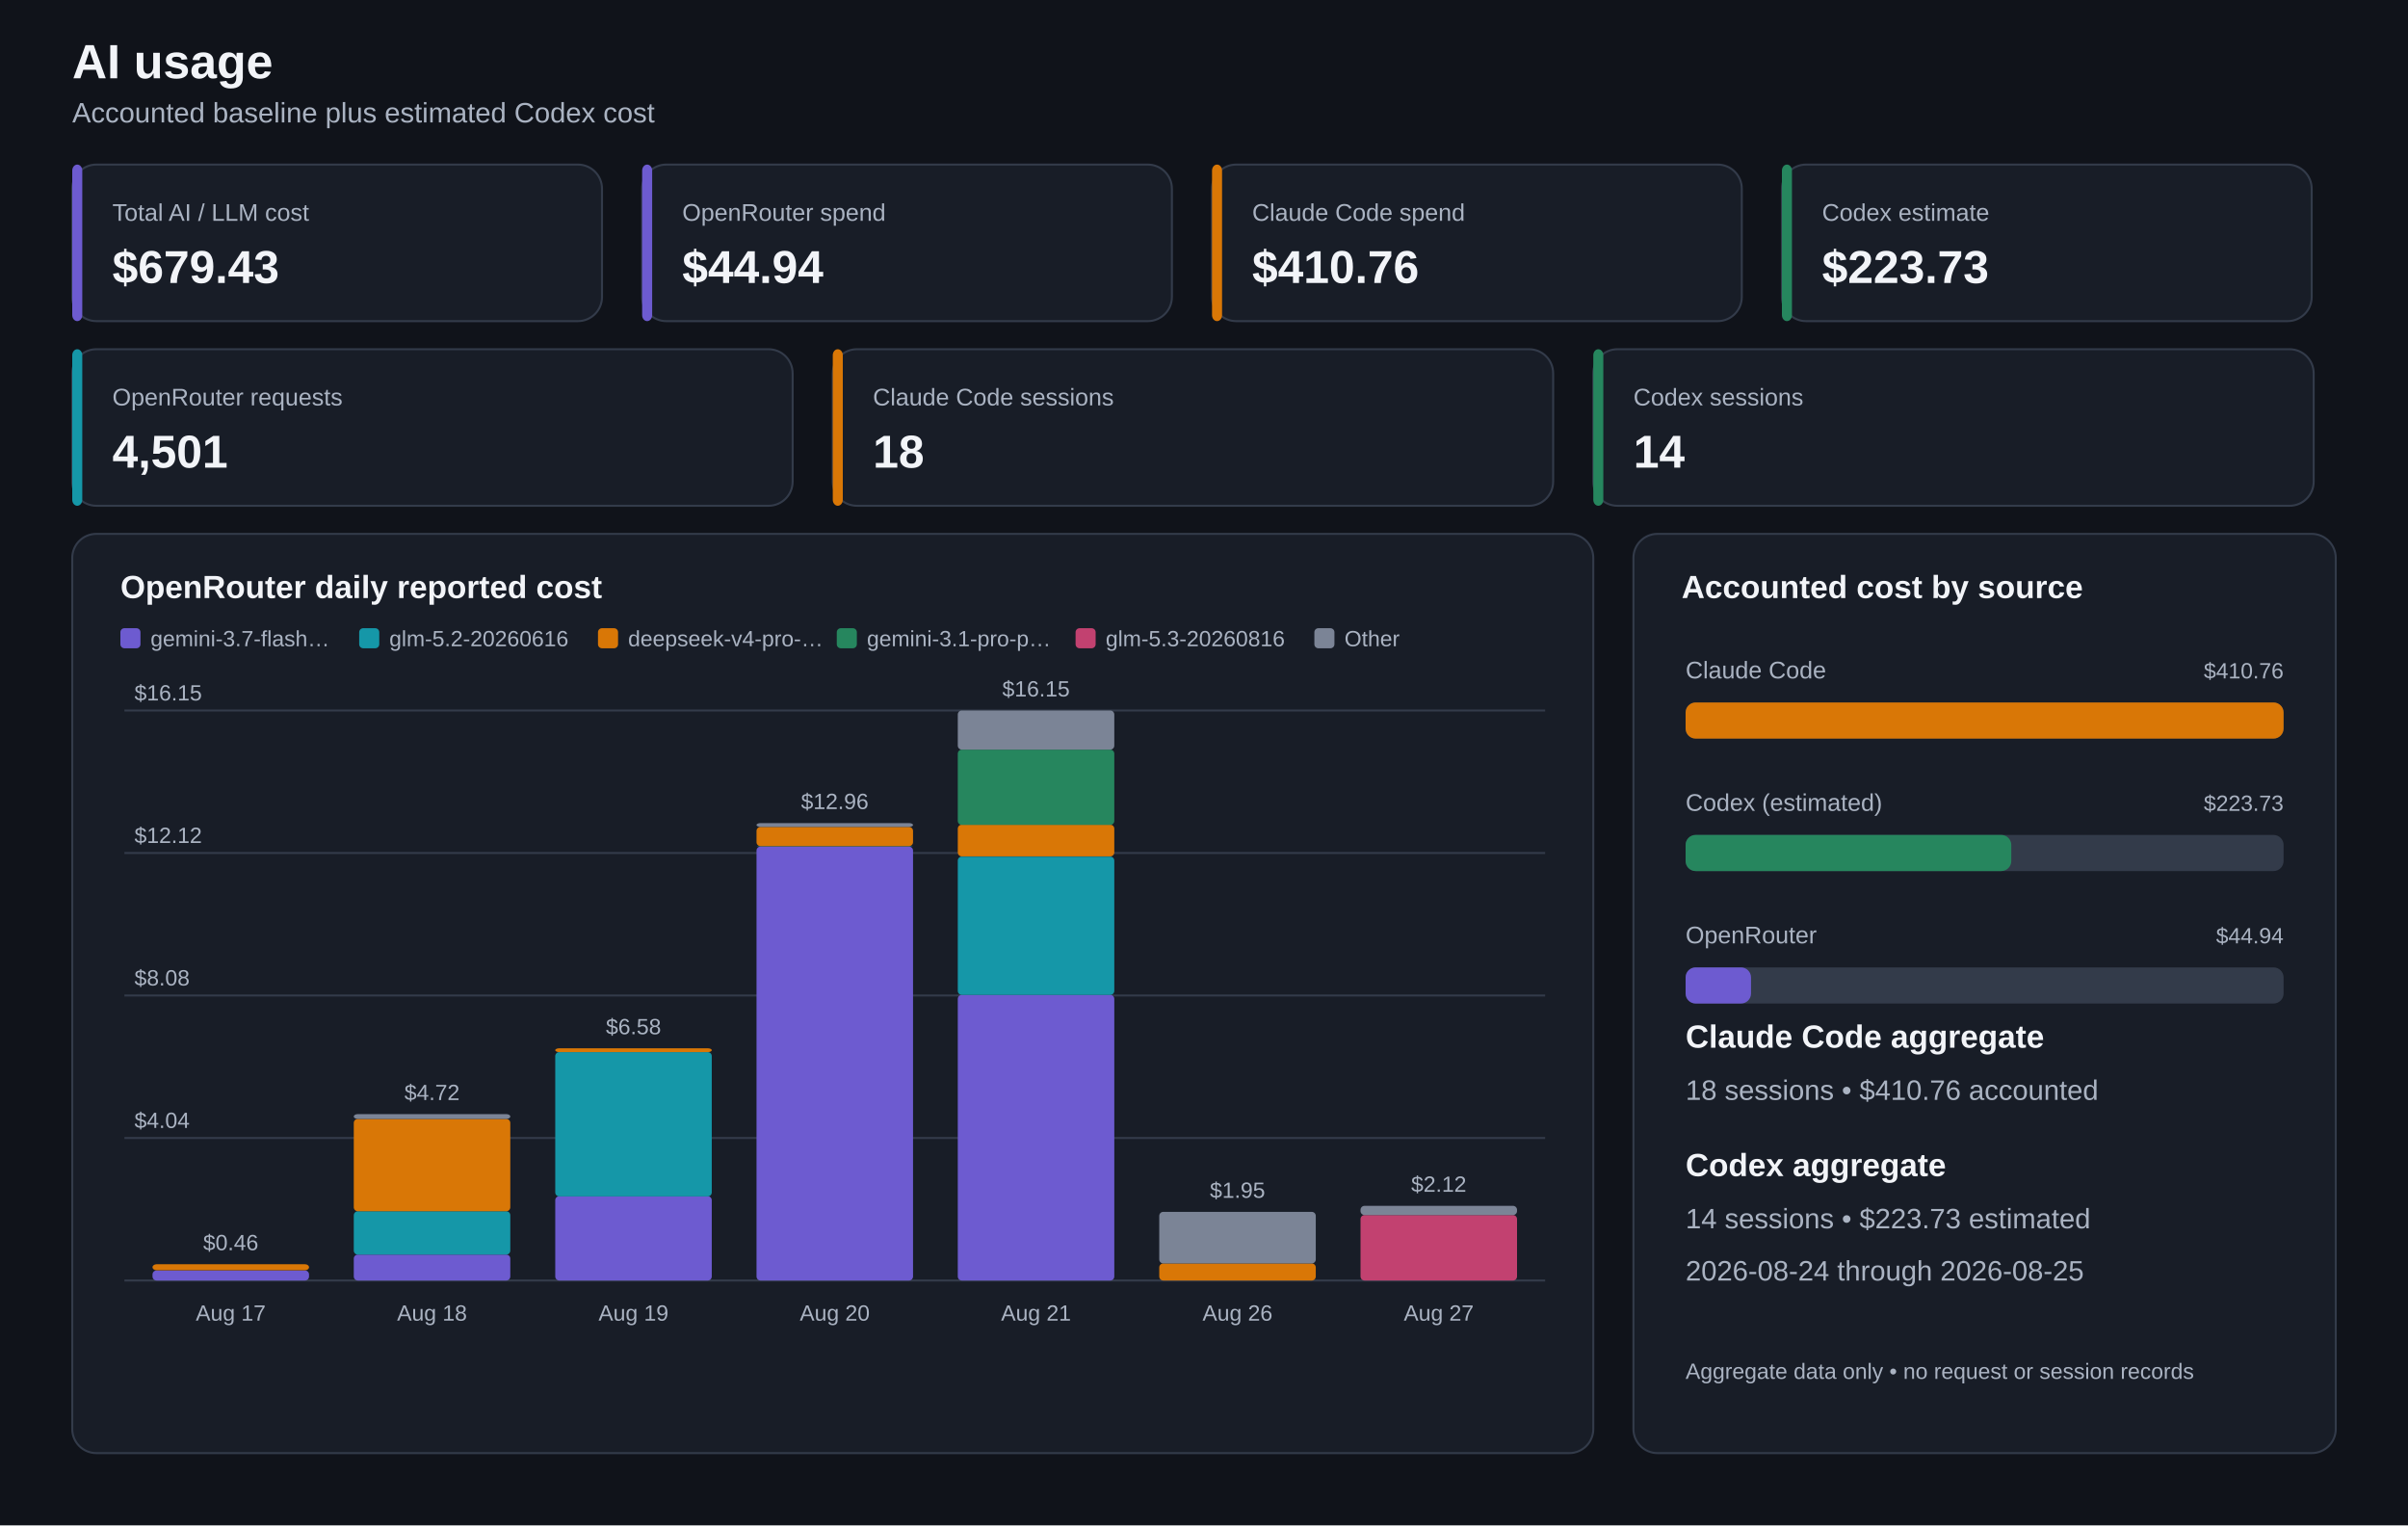
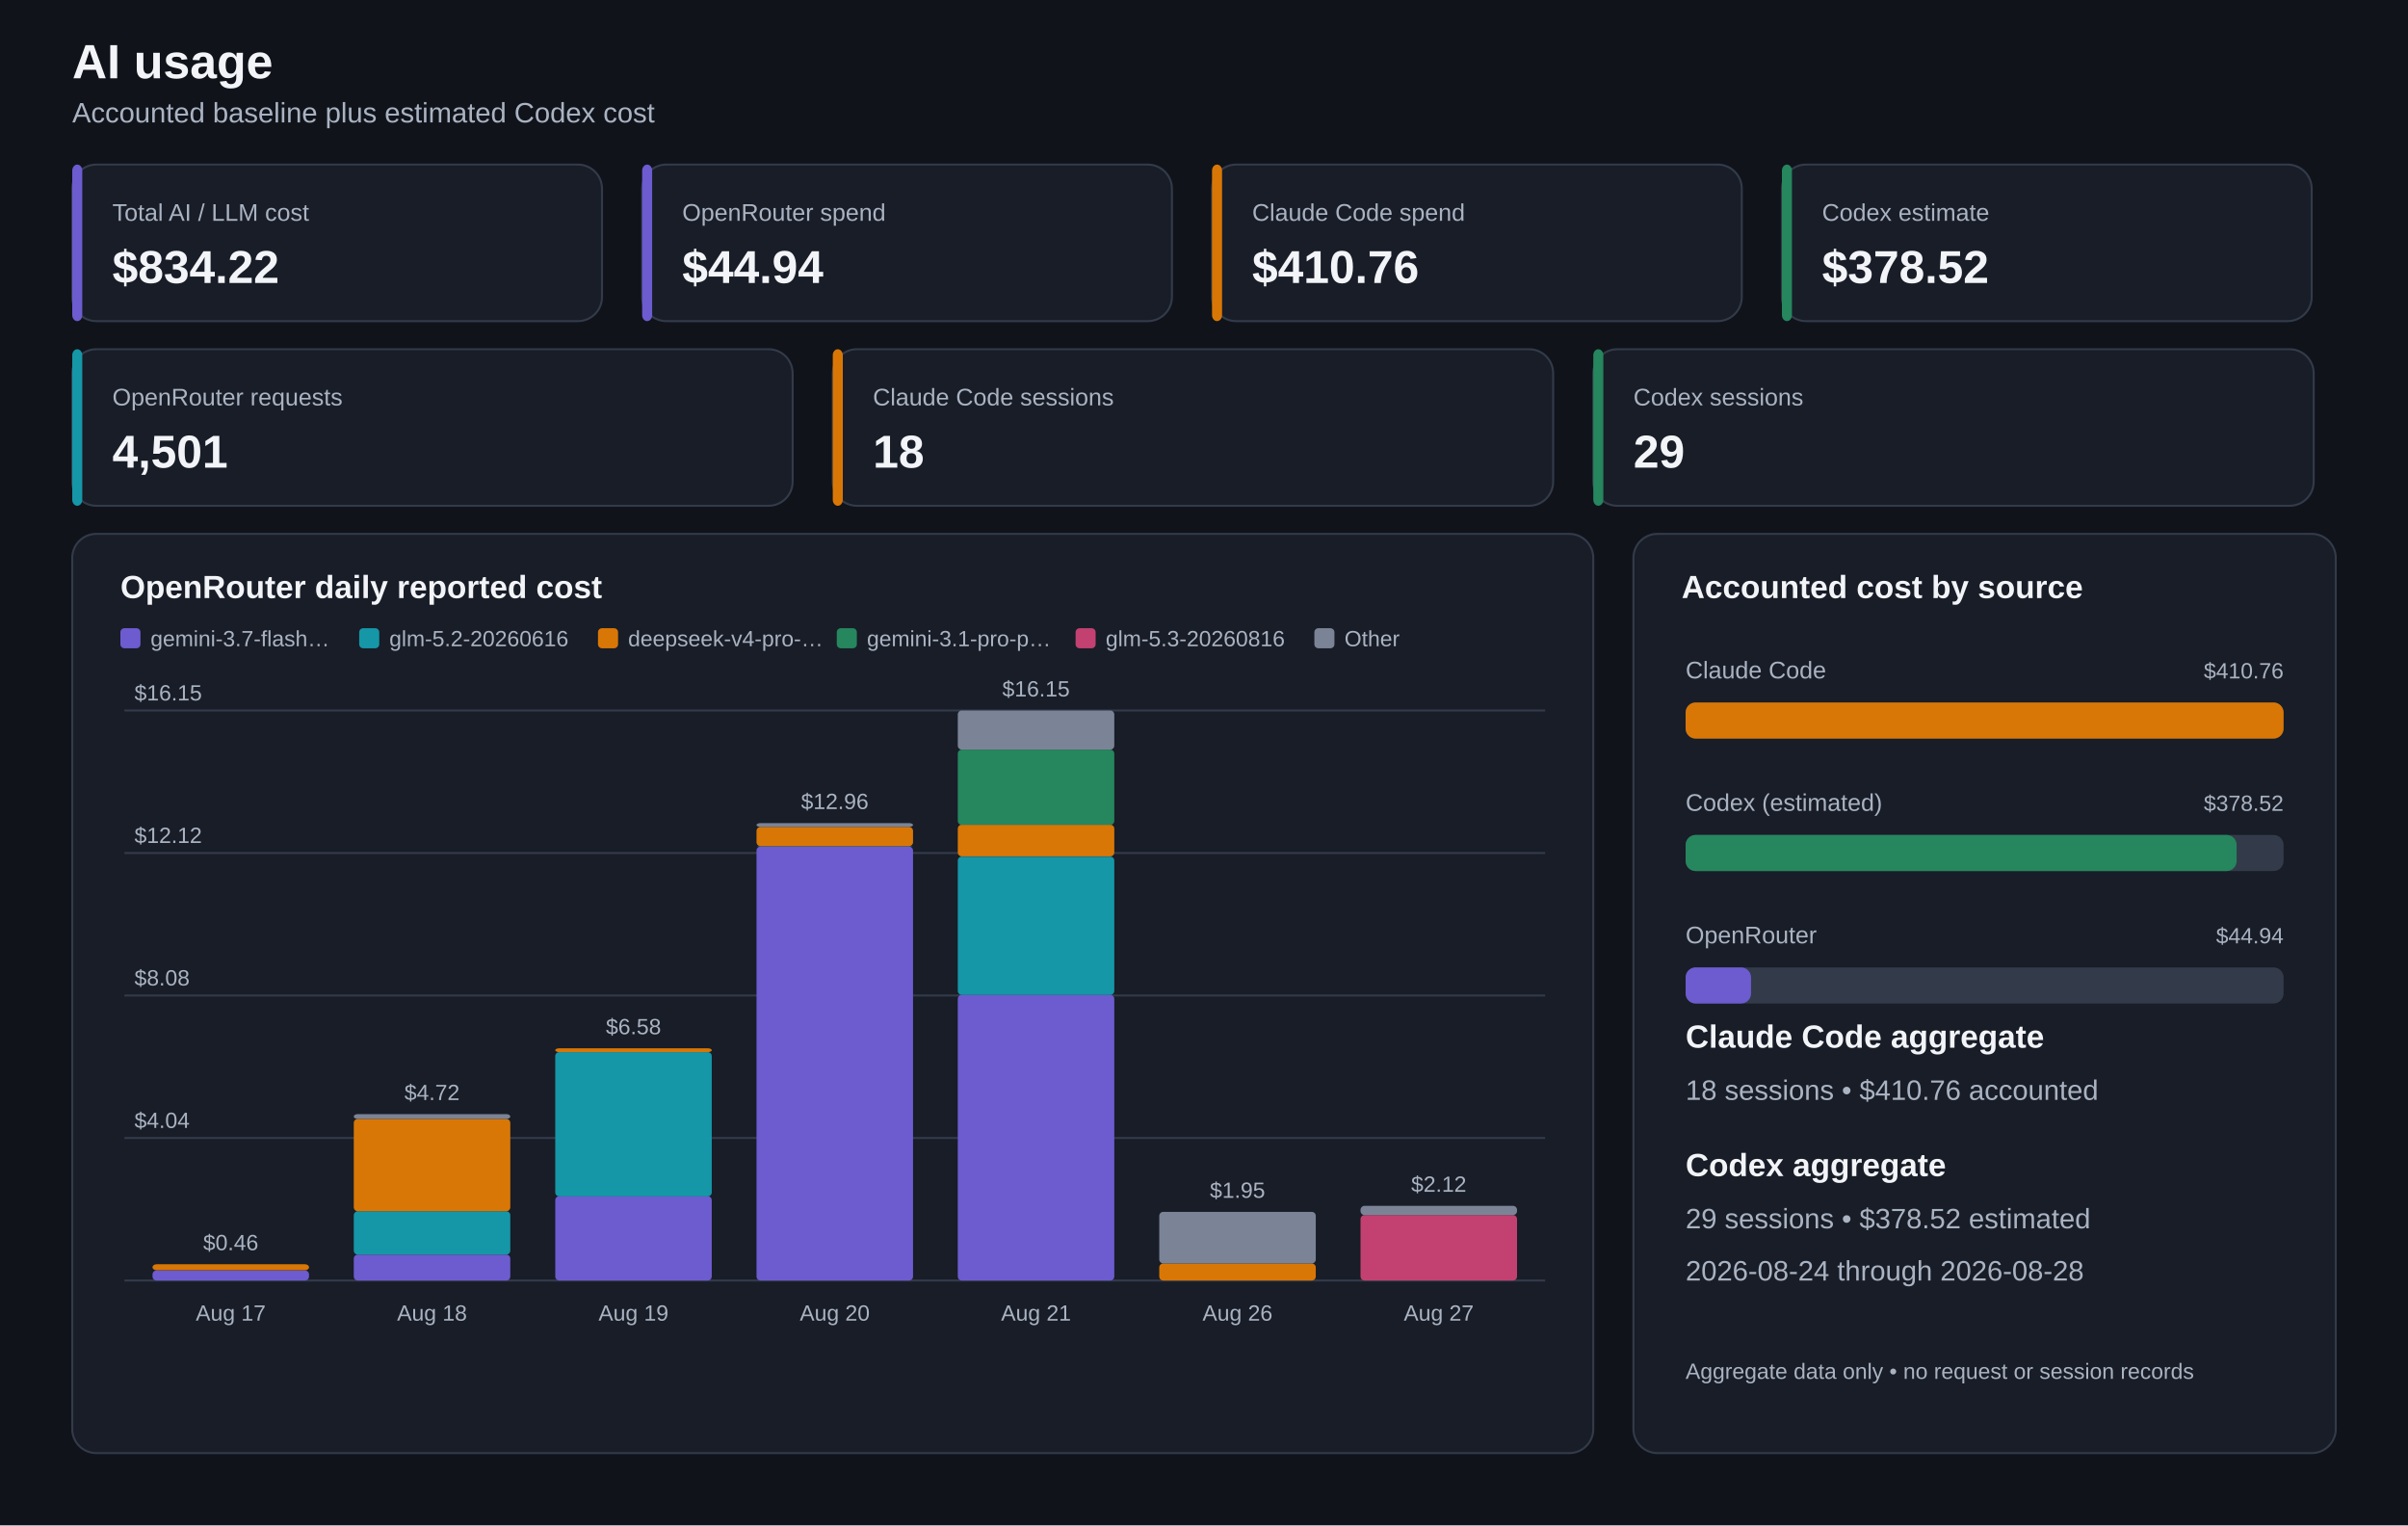
<svg xmlns="http://www.w3.org/2000/svg" viewBox="0 0 1200 760" role="img" aria-label="Aggregated AI usage dashboard">
  <style>text{font-family:Arial,sans-serif}.heading{font-size:24px;font-weight:700;fill:#F2F4F8}.subheading{font-size:14px;fill:#AAB3C2}.label{font-size:12px;fill:#AAB3C2}.value{font-size:23px;font-weight:700;fill:#F2F4F8}.section{font-size:16px;font-weight:700;fill:#F2F4F8}.small{font-size:11px;fill:#AAB3C2}.axis{font-size:11px;fill:#AAB3C2}.card{fill:#181D27;stroke:#333B4A;stroke-width:1}.grid{stroke:#333B4A;stroke-width:1}</style>
  <rect x="0.0" y="0.0" width="1200.0" height="760.0" rx="0" class="" fill="#10131A" />
  <text x="36.0" y="39.0" class="heading" text-anchor="start">AI usage</text>
  <text x="36.0" y="61.0" class="subheading" text-anchor="start">Accounted baseline plus estimated Codex cost</text>
  <rect x="36.0" y="82.0" width="264.0" height="78.0" rx="12" class="card" />
  <rect x="36.0" y="82.0" width="5.0" height="78.0" rx="3" class="" fill="#6D5BD0" />
  <text x="56.0" y="110.0" class="label" text-anchor="start">Total AI / LLM cost</text>
-   <text x="56.0" y="141.0" class="value" text-anchor="start">$679.43</text>
+   <text x="56.0" y="141.0" class="value" text-anchor="start">$834.22</text>
  <rect x="320.0" y="82.0" width="264.0" height="78.0" rx="12" class="card" />
  <rect x="320.0" y="82.0" width="5.0" height="78.0" rx="3" class="" fill="#6D5BD0" />
  <text x="340.0" y="110.0" class="label" text-anchor="start">OpenRouter spend</text>
  <text x="340.0" y="141.0" class="value" text-anchor="start">$44.94</text>
  <rect x="604.0" y="82.0" width="264.0" height="78.0" rx="12" class="card" />
  <rect x="604.0" y="82.0" width="5.0" height="78.0" rx="3" class="" fill="#D97706" />
  <text x="624.0" y="110.0" class="label" text-anchor="start">Claude Code spend</text>
  <text x="624.0" y="141.0" class="value" text-anchor="start">$410.76</text>
  <rect x="888.0" y="82.0" width="264.0" height="78.0" rx="12" class="card" />
  <rect x="888.0" y="82.0" width="5.0" height="78.0" rx="3" class="" fill="#26865E" />
  <text x="908.0" y="110.0" class="label" text-anchor="start">Codex estimate</text>
-   <text x="908.0" y="141.0" class="value" text-anchor="start">$223.73</text>
+   <text x="908.0" y="141.0" class="value" text-anchor="start">$378.52</text>
  <rect x="36.0" y="174.0" width="359.0" height="78.0" rx="12" class="card" />
  <rect x="36.0" y="174.0" width="5.0" height="78.0" rx="3" class="" fill="#1597A8" />
  <text x="56.0" y="202.0" class="label" text-anchor="start">OpenRouter requests</text>
  <text x="56.0" y="233.0" class="value" text-anchor="start">4,501</text>
  <rect x="415.0" y="174.0" width="359.0" height="78.0" rx="12" class="card" />
  <rect x="415.0" y="174.0" width="5.0" height="78.0" rx="3" class="" fill="#D97706" />
  <text x="435.0" y="202.0" class="label" text-anchor="start">Claude Code sessions</text>
  <text x="435.0" y="233.0" class="value" text-anchor="start">18</text>
  <rect x="794.0" y="174.0" width="359.0" height="78.0" rx="12" class="card" />
  <rect x="794.0" y="174.0" width="5.0" height="78.0" rx="3" class="" fill="#26865E" />
  <text x="814.0" y="202.0" class="label" text-anchor="start">Codex sessions</text>
-   <text x="814.0" y="233.0" class="value" text-anchor="start">14</text>
+   <text x="814.0" y="233.0" class="value" text-anchor="start">29</text>
  <rect x="36.0" y="266.0" width="758.0" height="458.0" rx="12" class="card" />
  <rect x="814.0" y="266.0" width="350.0" height="458.0" rx="12" class="card" />
  <text x="60.0" y="298.0" class="section" text-anchor="start">OpenRouter daily reported cost</text>
  <text x="838.0" y="298.0" class="section" text-anchor="start">Accounted cost by source</text>
  <rect x="60.0" y="313.0" width="10.0" height="10.0" rx="2" class="" fill="#6D5BD0" />
  <text x="75.0" y="322.0" class="small" text-anchor="start">gemini-3.7-flash…</text>
  <rect x="179.0" y="313.0" width="10.0" height="10.0" rx="2" class="" fill="#1597A8" />
  <text x="194.0" y="322.0" class="small" text-anchor="start">glm-5.2-20260616</text>
  <rect x="298.0" y="313.0" width="10.0" height="10.0" rx="2" class="" fill="#D97706" />
  <text x="313.0" y="322.0" class="small" text-anchor="start">deepseek-v4-pro-…</text>
  <rect x="417.0" y="313.0" width="10.0" height="10.0" rx="2" class="" fill="#26865E" />
  <text x="432.0" y="322.0" class="small" text-anchor="start">gemini-3.1-pro-p…</text>
  <rect x="536.0" y="313.0" width="10.0" height="10.0" rx="2" class="" fill="#C24170" />
  <text x="551.0" y="322.0" class="small" text-anchor="start">glm-5.3-20260816</text>
  <rect x="655.0" y="313.0" width="10.0" height="10.0" rx="2" class="" fill="#7B8496" />
  <text x="670.0" y="322.0" class="small" text-anchor="start">Other</text>
  <line x1="62" y1="354.0" x2="770" y2="354.0" class="grid" />
  <text x="67.0" y="349.0" class="axis" text-anchor="start">$16.15</text>
  <line x1="62" y1="425.0" x2="770" y2="425.0" class="grid" />
  <text x="67.0" y="420.0" class="axis" text-anchor="start">$12.12</text>
  <line x1="62" y1="496.0" x2="770" y2="496.0" class="grid" />
  <text x="67.0" y="491.0" class="axis" text-anchor="start">$8.08</text>
  <line x1="62" y1="567.0" x2="770" y2="567.0" class="grid" />
  <text x="67.0" y="562.0" class="axis" text-anchor="start">$4.04</text>
  <line x1="62" y1="638.0" x2="770" y2="638.0" class="grid" />
  <rect x="76.0" y="633.0" width="78.0" height="5.0" rx="2" class="" fill="#6D5BD0" />
  <rect x="76.0" y="629.9" width="78.0" height="3.0" rx="2" class="" fill="#D97706" />
  <text x="115.0" y="658.0" class="axis" text-anchor="middle">Aug 17</text>
  <text x="115.0" y="622.9" class="small" text-anchor="middle">$0.46</text>
  <rect x="176.3" y="625.1" width="78.0" height="12.9" rx="2" class="" fill="#6D5BD0" />
  <rect x="176.3" y="603.5" width="78.0" height="21.6" rx="2" class="" fill="#1597A8" />
  <rect x="176.3" y="557.5" width="78.0" height="46.0" rx="2" class="" fill="#D97706" />
  <rect x="176.3" y="555.1" width="78.0" height="2.4" rx="2" class="" fill="#7B8496" />
  <text x="215.3" y="658.0" class="axis" text-anchor="middle">Aug 18</text>
  <text x="215.3" y="548.1" class="small" text-anchor="middle">$4.72</text>
  <rect x="276.7" y="596.0" width="78.0" height="42.0" rx="2" class="" fill="#6D5BD0" />
  <rect x="276.7" y="524.2" width="78.0" height="71.9" rx="2" class="" fill="#1597A8" />
  <rect x="276.7" y="522.3" width="78.0" height="1.9" rx="2" class="" fill="#D97706" />
  <text x="315.7" y="658.0" class="axis" text-anchor="middle">Aug 19</text>
  <text x="315.7" y="515.3" class="small" text-anchor="middle">$6.58</text>
  <rect x="377.0" y="421.8" width="78.0" height="216.2" rx="2" class="" fill="#6D5BD0" />
  <rect x="377.0" y="421.6" width="78.0" height="0.2" rx="2" class="" fill="#1597A8" />
  <rect x="377.0" y="412.0" width="78.0" height="9.6" rx="2" class="" fill="#D97706" />
  <rect x="377.0" y="410.1" width="78.0" height="1.9" rx="2" class="" fill="#7B8496" />
  <text x="416.0" y="658.0" class="axis" text-anchor="middle">Aug 20</text>
  <text x="416.0" y="403.1" class="small" text-anchor="middle">$12.96</text>
  <rect x="477.3" y="495.7" width="78.0" height="142.3" rx="2" class="" fill="#6D5BD0" />
  <rect x="477.3" y="426.8" width="78.0" height="68.9" rx="2" class="" fill="#1597A8" />
  <rect x="477.3" y="410.9" width="78.0" height="15.8" rx="2" class="" fill="#D97706" />
  <rect x="477.3" y="373.5" width="78.0" height="37.5" rx="2" class="" fill="#26865E" />
  <rect x="477.3" y="354.0" width="78.0" height="19.5" rx="2" class="" fill="#7B8496" />
  <text x="516.3" y="658.0" class="axis" text-anchor="middle">Aug 21</text>
  <text x="516.3" y="347.0" class="small" text-anchor="middle">$16.15</text>
  <rect x="577.7" y="629.5" width="78.0" height="8.5" rx="2" class="" fill="#D97706" />
  <rect x="577.7" y="603.8" width="78.0" height="25.7" rx="2" class="" fill="#7B8496" />
  <text x="616.7" y="658.0" class="axis" text-anchor="middle">Aug 26</text>
  <text x="616.7" y="596.8" class="small" text-anchor="middle">$1.95</text>
  <rect x="678.0" y="605.4" width="78.0" height="32.6" rx="2" class="" fill="#C24170" />
  <rect x="678.0" y="600.8" width="78.0" height="4.6" rx="2" class="" fill="#7B8496" />
  <text x="717.0" y="658.0" class="axis" text-anchor="middle">Aug 27</text>
  <text x="717.0" y="593.8" class="small" text-anchor="middle">$2.12</text>
  <text x="840.0" y="338.0" class="label" text-anchor="start">Claude Code</text>
  <text x="1138.0" y="338.0" class="small" text-anchor="end">$410.76</text>
  <rect x="840.0" y="350.0" width="298.0" height="18.0" rx="5" class="" fill="#333B4A" />
  <rect x="840.0" y="350.0" width="298.0" height="18.0" rx="5" class="" fill="#D97706" />
  <text x="840.0" y="404.0" class="label" text-anchor="start">Codex (estimated)</text>
-   <text x="1138.0" y="404.0" class="small" text-anchor="end">$223.73</text>
+   <text x="1138.0" y="404.0" class="small" text-anchor="end">$378.52</text>
  <rect x="840.0" y="416.0" width="298.0" height="18.0" rx="5" class="" fill="#333B4A" />
-   <rect x="840.0" y="416.0" width="162.3" height="18.0" rx="5" class="" fill="#26865E" />
+   <rect x="840.0" y="416.0" width="274.6" height="18.0" rx="5" class="" fill="#26865E" />
  <text x="840.0" y="470.0" class="label" text-anchor="start">OpenRouter</text>
  <text x="1138.0" y="470.0" class="small" text-anchor="end">$44.94</text>
  <rect x="840.0" y="482.0" width="298.0" height="18.0" rx="5" class="" fill="#333B4A" />
  <rect x="840.0" y="482.0" width="32.6" height="18.0" rx="5" class="" fill="#6D5BD0" />
  <text x="840.0" y="522.0" class="section" text-anchor="start">Claude Code aggregate</text>
  <text x="840.0" y="548.0" class="subheading" text-anchor="start">18 sessions • $410.76 accounted</text>
  <text x="840.0" y="586.0" class="section" text-anchor="start">Codex aggregate</text>
-   <text x="840.0" y="612.0" class="subheading" text-anchor="start">14 sessions • $223.73 estimated</text>
-   <text x="840.0" y="638.0" class="subheading" text-anchor="start">2026-08-24 through 2026-08-25</text>
+   <text x="840.0" y="612.0" class="subheading" text-anchor="start">29 sessions • $378.52 estimated</text>
+   <text x="840.0" y="638.0" class="subheading" text-anchor="start">2026-08-24 through 2026-08-28</text>
  <text x="840.0" y="687.0" class="small" text-anchor="start">Aggregate data only • no request or session records</text>
</svg>
